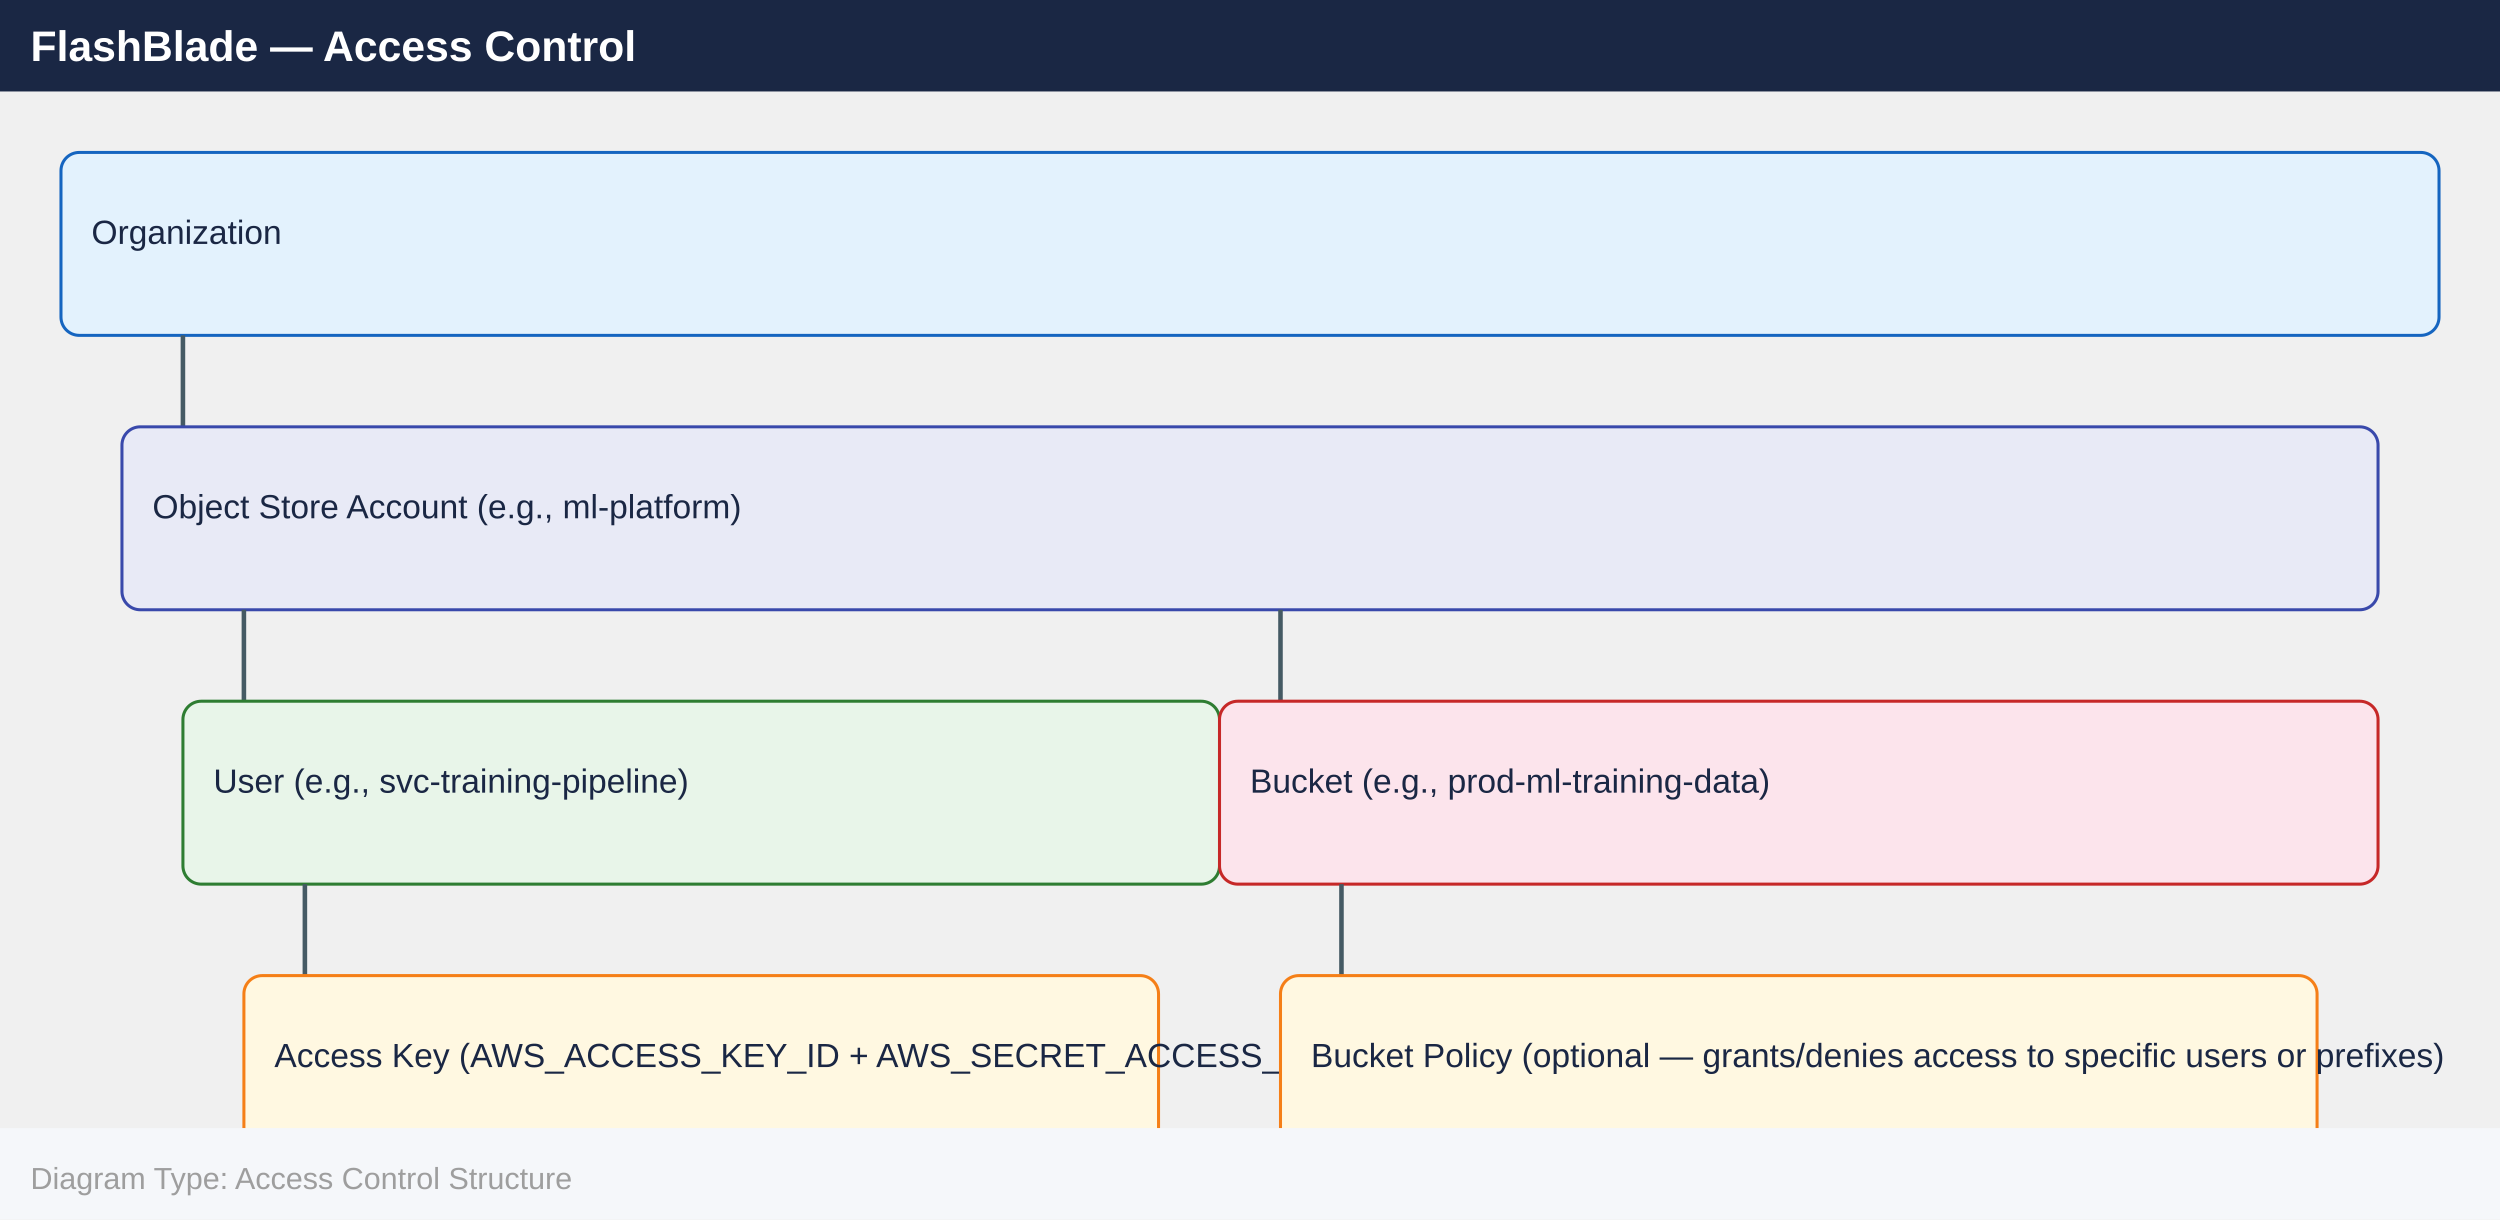
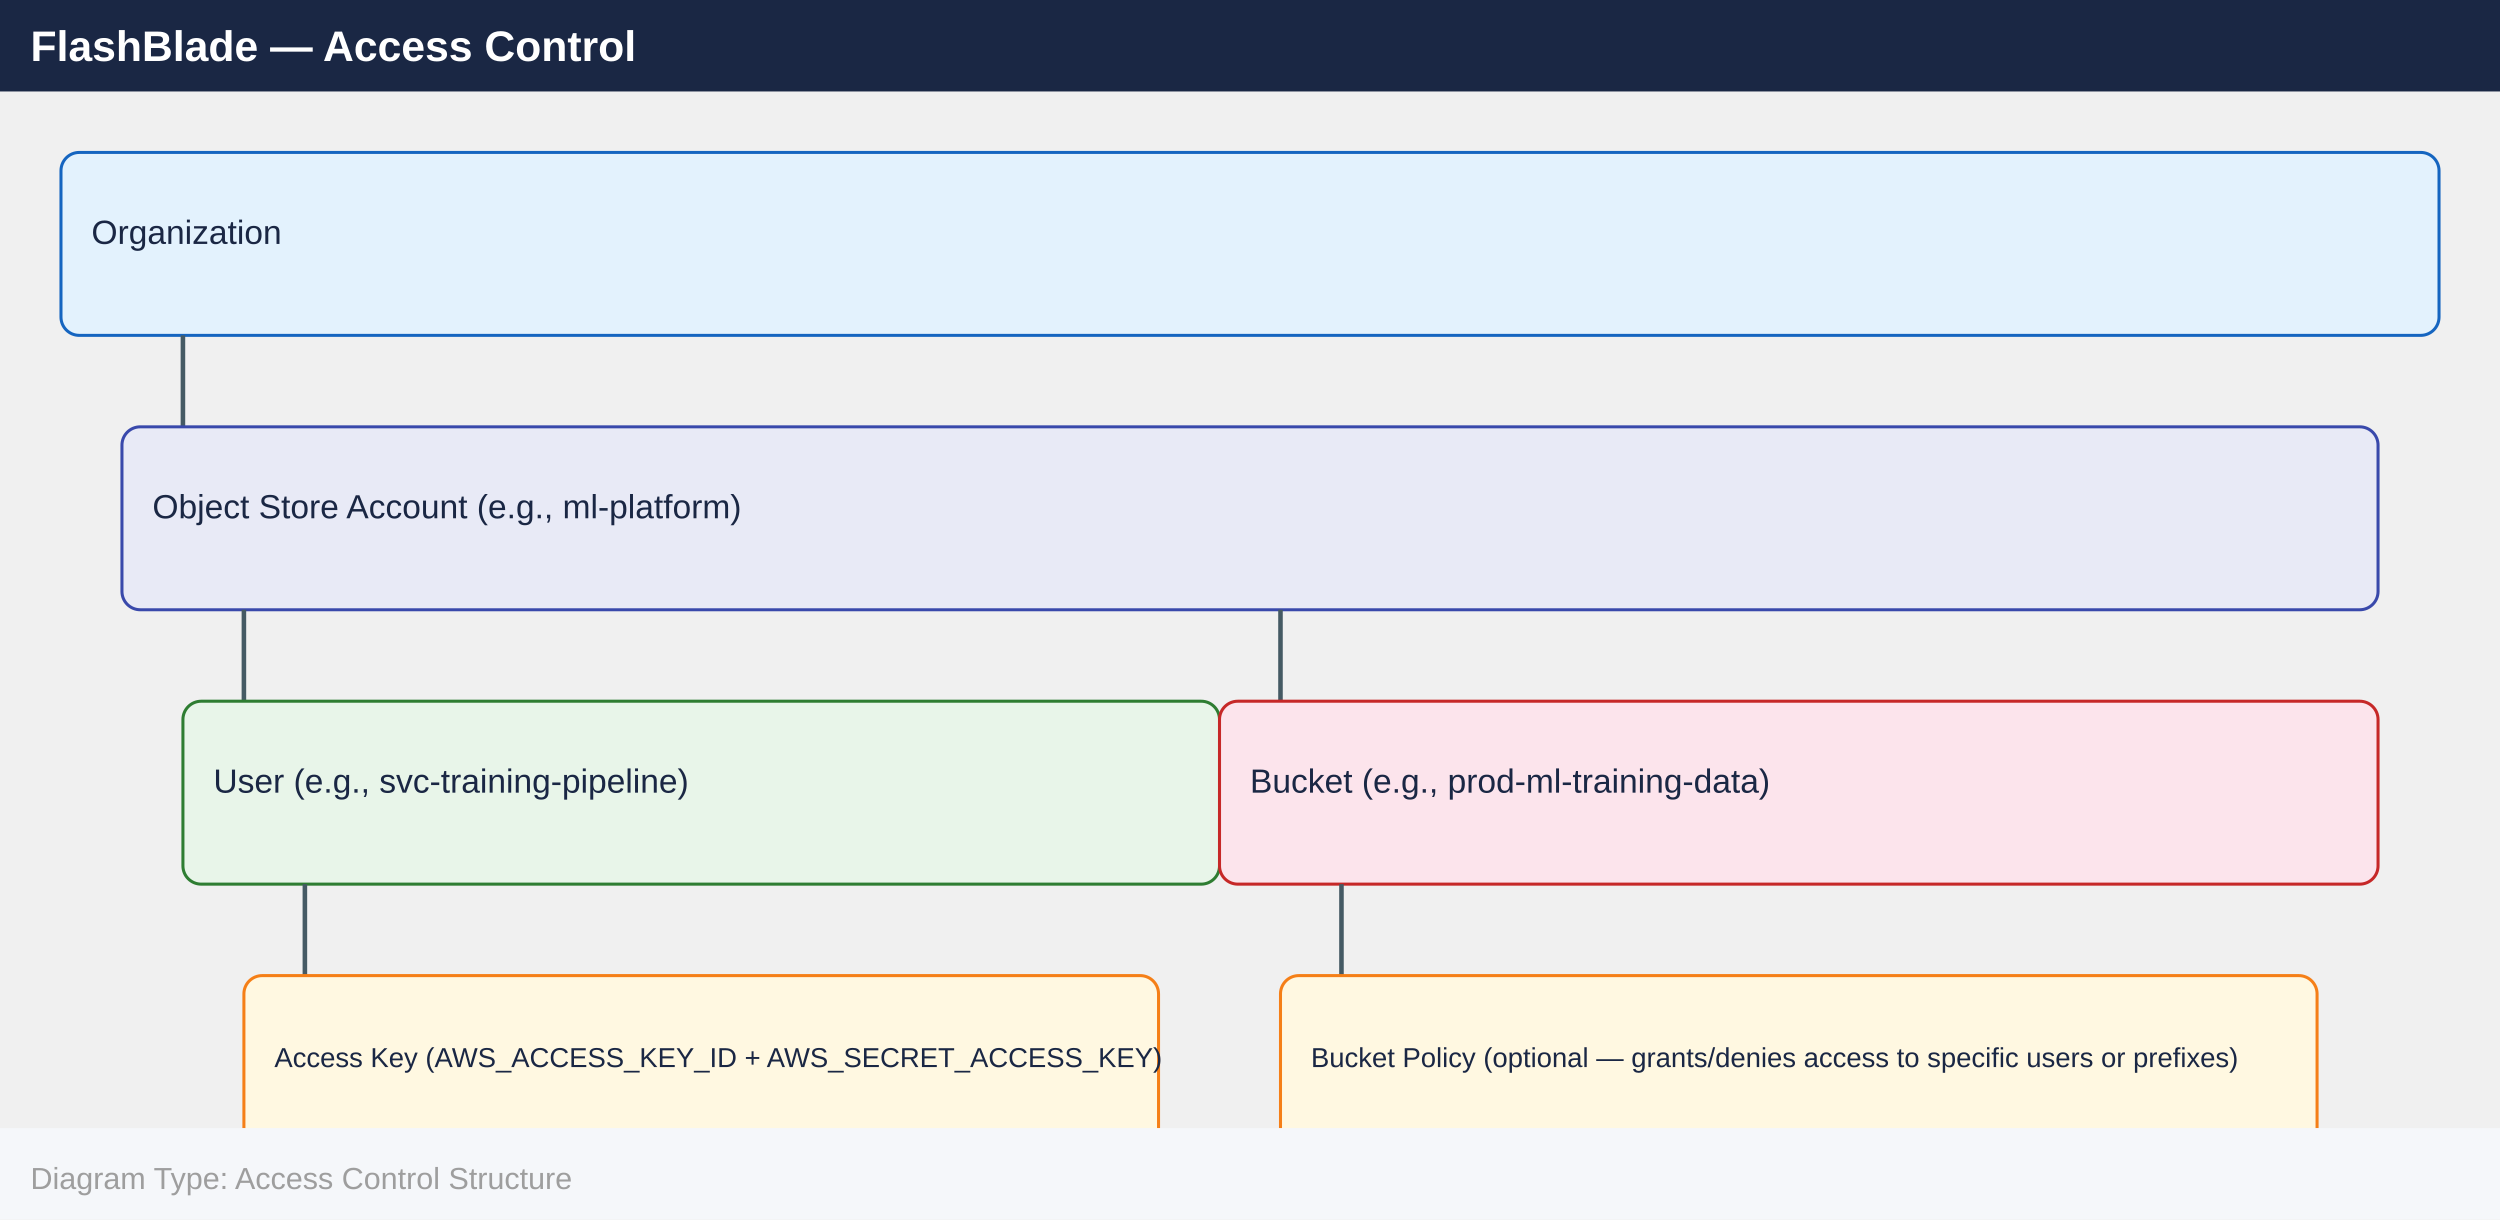
<svg xmlns="http://www.w3.org/2000/svg" width="820" height="400" viewBox="0 0 820 400">
  <defs>
    <marker id="arrowhead" markerWidth="10" markerHeight="7" refX="0" refY="3.5" orient="auto">
      <polygon points="0 0, 10 3.5, 0 7" fill="#455a64" />
    </marker>
  </defs>
  <rect x="0" y="0" width="820" height="30" fill="#1a2744" />
  <text x="10" y="20" font-family="Arial,Helvetica,sans-serif" font-size="14" font-weight="bold" fill="#ffffff">FlashBlade — Access Control</text>
  <rect x="20" y="50" width="780" height="60" rx="6" fill="#e3f2fd" stroke="#1565c0" />
  <text x="30" y="80" font-family="Arial,Helvetica,sans-serif" font-size="11" fill="#1a2744">Organization</text>
  <line x1="60" y1="110" x2="60" y2="140" stroke="#455a64" stroke-width="1.5" marker-end="url(#arrowhead)" />
  <rect x="40" y="140" width="740" height="60" rx="6" fill="#e8eaf6" stroke="#3949ab" />
  <text x="50" y="170" font-family="Arial,Helvetica,sans-serif" font-size="11" fill="#1a2744">Object Store Account (e.g., ml-platform)</text>
  <line x1="80" y1="200" x2="80" y2="230" stroke="#455a64" stroke-width="1.5" marker-end="url(#arrowhead)" />
  <rect x="60" y="230" width="340" height="60" rx="6" fill="#e8f5e9" stroke="#2e7d32" />
  <text x="70" y="260" font-family="Arial,Helvetica,sans-serif" font-size="11" fill="#1a2744">User (e.g., svc-training-pipeline)</text>
  <line x1="100" y1="290" x2="100" y2="320" stroke="#455a64" stroke-width="1.5" marker-end="url(#arrowhead)" />
  <rect x="80" y="320" width="300" height="60" rx="6" fill="#fff8e1" stroke="#f57f17" />
-   <text x="90" y="350" font-family="Arial,Helvetica,sans-serif" font-size="11" fill="#1a2744">Access Key (AWS_ACCESS_KEY_ID + AWS_SECRET_ACCESS_KEY)</text>
+   <text x="90" y="350" font-family="Arial,Helvetica,sans-serif" font-size="9" fill="#1a2744">Access Key (AWS_ACCESS_KEY_ID + AWS_SECRET_ACCESS_KEY)</text>
  <line x1="420" y1="200" x2="420" y2="230" stroke="#455a64" stroke-width="1.5" marker-end="url(#arrowhead)" />
  <rect x="400" y="230" width="380" height="60" rx="6" fill="#fce4ec" stroke="#c62828" />
  <text x="410" y="260" font-family="Arial,Helvetica,sans-serif" font-size="11" fill="#1a2744">Bucket (e.g., prod-ml-training-data)</text>
  <line x1="440" y1="290" x2="440" y2="320" stroke="#455a64" stroke-width="1.5" marker-end="url(#arrowhead)" />
  <rect x="420" y="320" width="340" height="60" rx="6" fill="#fff8e1" stroke="#f57f17" />
-   <text x="430" y="350" font-family="Arial,Helvetica,sans-serif" font-size="11" fill="#1a2744">Bucket Policy (optional — grants/denies access to specific users or prefixes)</text>
+   <text x="430" y="350" font-family="Arial,Helvetica,sans-serif" font-size="9" fill="#1a2744">Bucket Policy (optional — grants/denies access to specific users or prefixes)</text>
  <rect x="0" y="370" width="820" height="30" fill="#f5f7fa" />
  <text x="10" y="390" font-family="Arial,Helvetica,sans-serif" font-size="10" fill="#9e9e9e">Diagram Type: Access Control Structure</text>
</svg>
